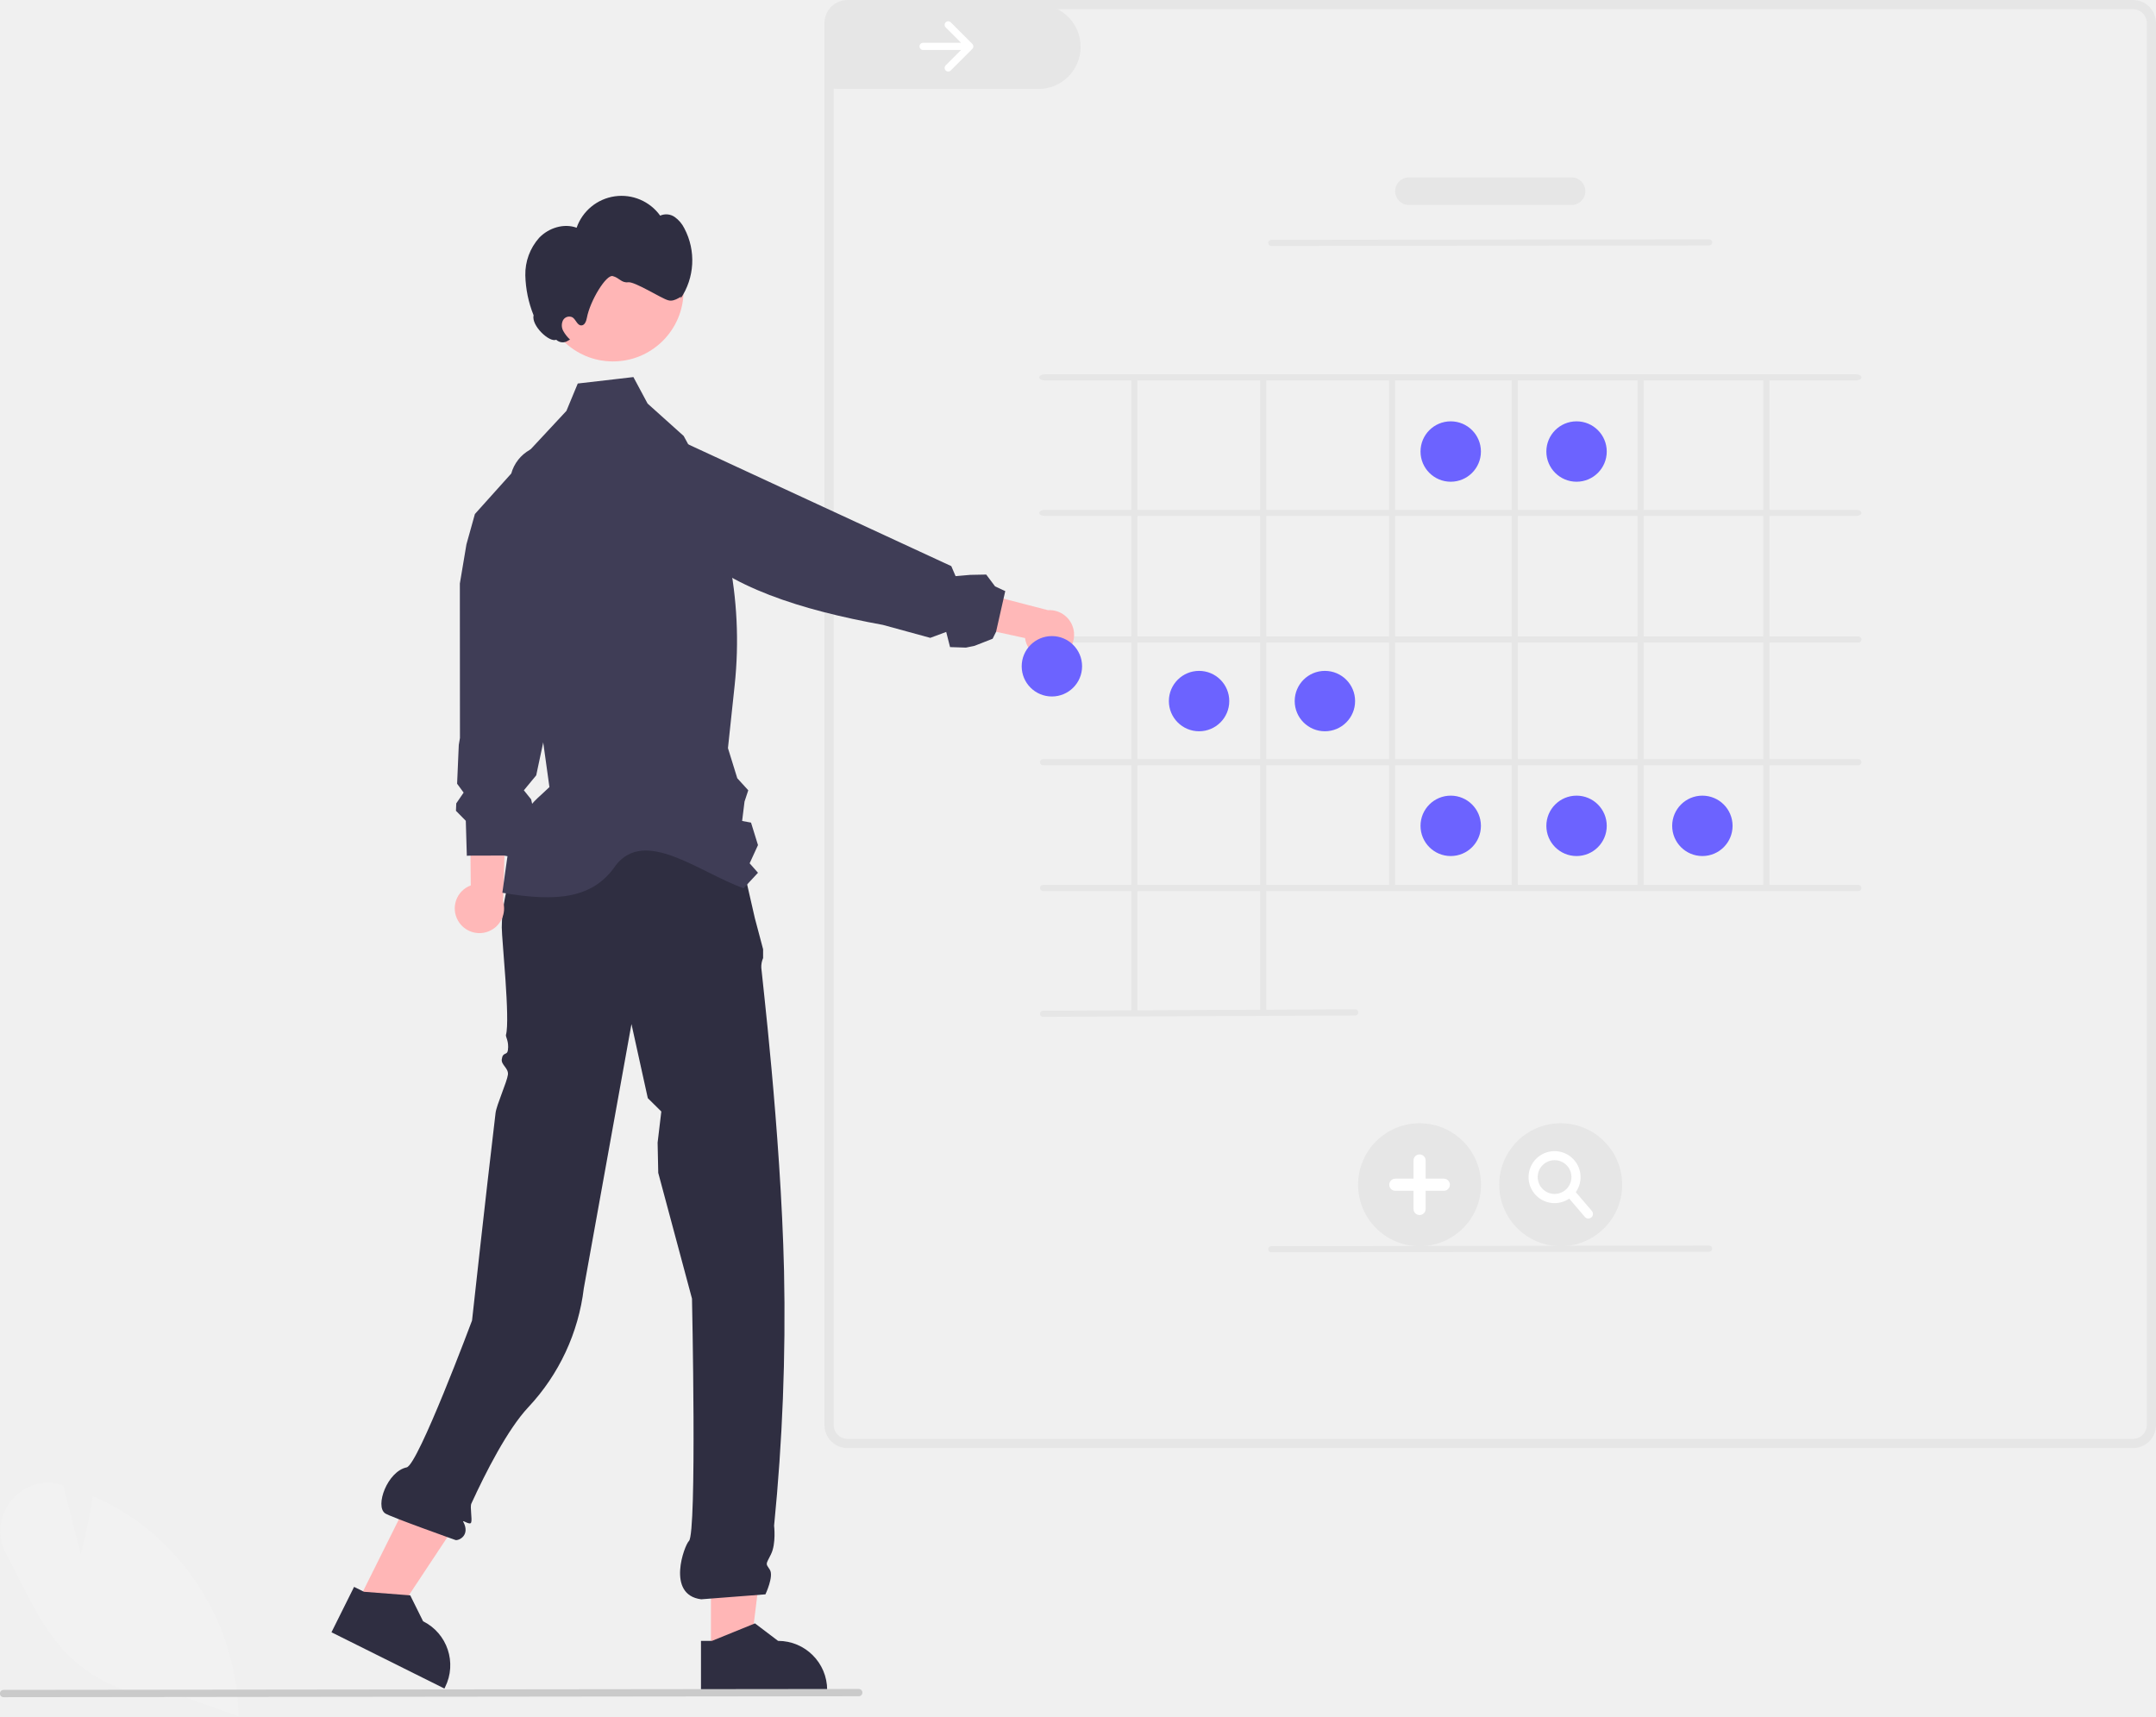
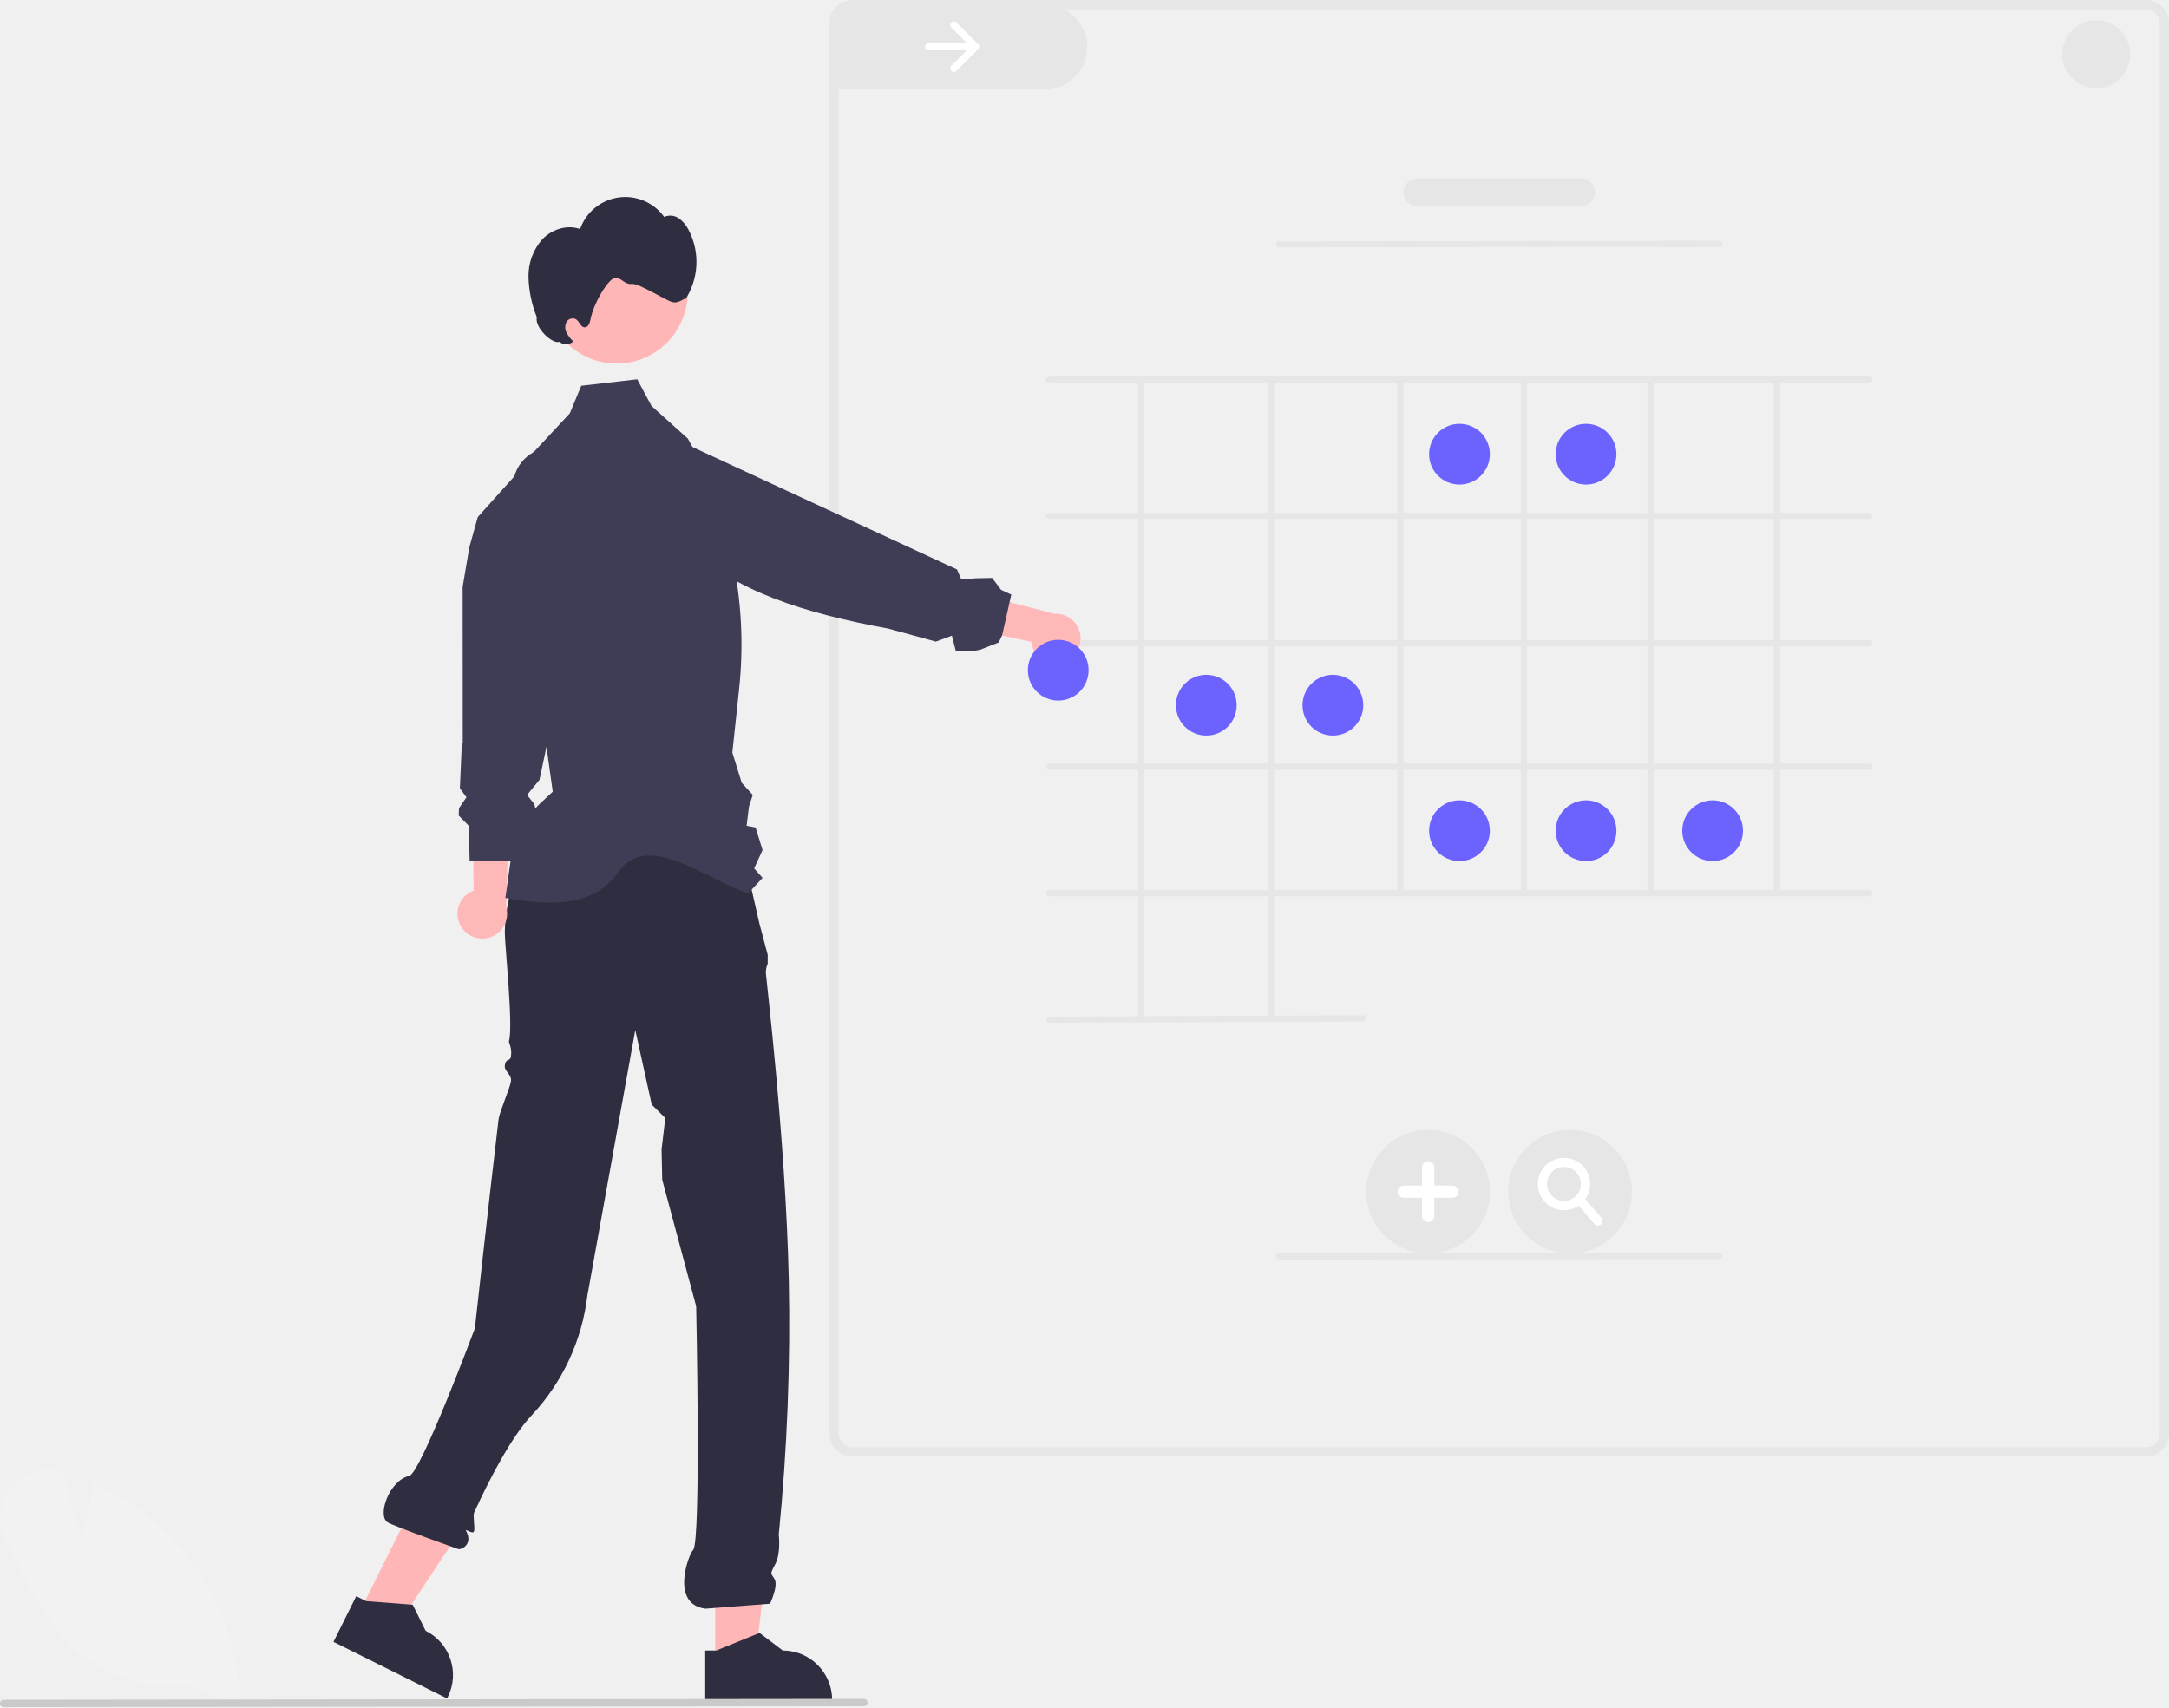
- <svg xmlns="http://www.w3.org/2000/svg" id="bff36fba-3ef8-4288-b7b5-16bd064b41d0" data-name="Layer 1" width="702.74" height="559.403" viewBox="0 0 702.74 559.403">
-   <path d="M600.861,185.787a13.756,13.756,0,0,1-14.004,13.509H521.887c-.235-.006-.471-.012-.706-.03a12.815,12.815,0,0,1-1.811-.248V176.02a4.516,4.516,0,0,1,2.934-4.231h65.048A13.772,13.772,0,0,1,600.861,185.787Z" transform="translate(-248.6298 -170.2985)" fill="#e6e6e6" />
-   <path d="M943.87,170.299h-419a7.242,7.242,0,0,0-2.64.49,7.481,7.481,0,0,0-4.86,7.01v457a7.503,7.503,0,0,0,7.5,7.5h419a7.503,7.503,0,0,0,7.5-7.5v-457A7.503,7.503,0,0,0,943.87,170.299Zm4.5,464.5a4.507,4.507,0,0,1-4.5,4.5h-419a4.507,4.507,0,0,1-4.5-4.5v-457a4.507,4.507,0,0,1,4.5-4.5h419a4.507,4.507,0,0,1,4.5,4.5Z" transform="translate(-248.6298 -170.2985)" fill="#e6e6e6" />
+ <svg xmlns="http://www.w3.org/2000/svg" id="e89dcea8-5ccf-4cb4-ad4b-2cfa7b585f0f" data-name="Layer 1" width="702.74" height="553.208" viewBox="0 0 702.74 553.208">
+   <path d="M600.861,188.884a13.756,13.756,0,0,1-14.004,13.509H521.887c-.235-.006-.471-.012-.706-.03a12.813,12.813,0,0,1-1.811-.248V179.117a4.516,4.516,0,0,1,2.934-4.231h65.048a13.772,13.772,0,0,1,13.509,13.998Z" transform="translate(-248.6298 -173.396)" fill="#e6e6e6" />
+   <path d="M943.87,173.396h-419a7.242,7.242,0,0,0-2.64.49,7.481,7.481,0,0,0-4.86,7.01v457a7.503,7.503,0,0,0,7.5,7.5h419a7.503,7.503,0,0,0,7.5-7.5v-457A7.503,7.503,0,0,0,943.87,173.396Zm4.5,464.5a4.507,4.507,0,0,1-4.5,4.5h-419a4.507,4.507,0,0,1-4.5-4.5v-457a4.507,4.507,0,0,1,4.5-4.5h419a4.507,4.507,0,0,1,4.5,4.5Z" transform="translate(-248.6298 -173.396)" fill="#e6e6e6" />
  <circle cx="472.858" cy="147.178" r="9.843" fill="#6c63ff" />
  <circle cx="513.871" cy="147.178" r="9.843" fill="#6c63ff" />
  <circle cx="390.833" cy="228.518" r="9.843" fill="#6c63ff" />
  <circle cx="431.846" cy="228.518" r="9.843" fill="#6c63ff" />
  <circle cx="472.858" cy="269.187" r="9.843" fill="#6c63ff" />
  <circle cx="513.871" cy="269.187" r="9.843" fill="#6c63ff" />
  <circle cx="554.883" cy="269.187" r="9.843" fill="#6c63ff" />
-   <path d="M556.871,177.571a1.17,1.17,0,0,0-0,1.655l0.0 0,5.023,5.023h-12.386a1.17,1.17,0,0,0,0,2.34h12.386l-5.023,5.023a1.17,1.17,0,0,0,1.655,1.655h0l7.02-7.02a1.17,1.17,0,0,0,0-1.655l-7.02-7.02a1.17,1.17,0,0,0-1.655,0Z" transform="translate(-248.6298 -170.2985)" fill="#fff" />
-   <path d="M853.517,338.477H589.222c-1.023,0-1.852-.448-1.852-1s.829-1,1.852-1H853.517c1.023,0,1.852.448,1.852,1S854.54,338.477,853.517,338.477Z" transform="translate(-248.6298 -170.2985)" fill="#e6e6e6" />
-   <path d="M853.517,294.299H589.222c-1.023,0-1.852-.448-1.852-1s.829-1,1.852-1H853.517c1.023,0,1.852.448,1.852,1S854.54,294.299,853.517,294.299Z" transform="translate(-248.6298 -170.2985)" fill="#e6e6e6" />
-   <path d="M854.369,379.739H588.607a1,1,0,0,1,0-2H854.369a1,1,0,0,1,0,2Z" transform="translate(-248.6298 -170.2985)" fill="#e6e6e6" />
-   <path d="M854.369,419.739H588.607a1,1,0,0,1,0-2H854.369a1,1,0,0,1,0,2Z" transform="translate(-248.6298 -170.2985)" fill="#e6e6e6" />
-   <path d="M854.369,460.739H588.607a1,1,0,0,1,0-2H854.369a1,1,0,0,1,0,2Z" transform="translate(-248.6298 -170.2985)" fill="#e6e6e6" />
-   <path d="M823.37,458.679V293.918c0-.342.448-.62,1-.62s1,.278,1,.62V458.679c0,.342-.448.62-1,.62S823.37,459.021,823.37,458.679Z" transform="translate(-248.6298 -170.2985)" fill="#e6e6e6" />
-   <path d="M782.37,458.679V293.918c0-.342.448-.62,1-.62s1,.278,1,.62V458.679c0,.342-.448.62-1,.62S782.37,459.021,782.37,458.679Z" transform="translate(-248.6298 -170.2985)" fill="#e6e6e6" />
-   <path d="M741.37,458.679V293.918c0-.342.448-.62,1-.62s1,.278,1,.62V458.679c0,.342-.448.62-1,.62S741.37,459.021,741.37,458.679Z" transform="translate(-248.6298 -170.2985)" fill="#e6e6e6" />
-   <path d="M701.37,458.679V293.918c0-.342.448-.62,1-.62s1,.278,1,.62V458.679c0,.342-.448.62-1,.62S701.37,459.021,701.37,458.679Z" transform="translate(-248.6298 -170.2985)" fill="#e6e6e6" />
-   <path d="M659.37,500.522V294.075a1.032,1.032,0,0,1,2,0v206.446a1.032,1.032,0,0,1-2,0Z" transform="translate(-248.6298 -170.2985)" fill="#e6e6e6" />
-   <path d="M617.37,500.522V294.075a1.032,1.032,0,0,1,2,0v206.446a1.032,1.032,0,0,1-2,0Z" transform="translate(-248.6298 -170.2985)" fill="#e6e6e6" />
-   <path d="M588.607,501.74a1,1,0,0,1-.004-2l101.763-.441a1.026,1.026,0,0,1,1.004.996 1.0 1,0,0,1-.996,1.004l-101.763.441Z" transform="translate(-248.6298 -170.2985)" fill="#e6e6e6" />
-   <path d="M663.007,250.477a1,1,0,0,1-.001-2l142.726-.178h.001a1,1,0,0,1,.001,2l-142.726.178Z" transform="translate(-248.6298 -170.2985)" fill="#e6e6e6" />
-   <path d="M711.335,576.502a20.035,20.035,0,1,1,20.035-20.035A20.035,20.035,0,0,1,711.335,576.502Z" transform="translate(-248.6298 -170.2985)" fill="#e6e6e6" />
-   <path d="M719.24,554.49h-5.929v-5.929a1.976,1.976,0,1,0-3.953,0v5.929h-5.929a1.976,1.976,0,0,0,0,3.953h5.929v5.929a1.976,1.976,0,0,0,3.953,0v-5.929h5.929a1.976,1.976,0,1,0,0-3.953Z" transform="translate(-248.6298 -170.2985)" fill="#fff" />
-   <path d="M757.335,576.502a20.035,20.035,0,1,1,20.035-20.035A20.035,20.035,0,0,1,757.335,576.502Z" transform="translate(-248.6298 -170.2985)" fill="#e6e6e6" />
-   <path d="M767.475,564.992l-5.219-6.11a8.476,8.476,0,1,0-2.144,2.109l5.082,5.949a1.5,1.5,0,1,0,2.281-1.948Zm-17.641-11.026a5.5,5.5,0,1,1,5.5,5.5A5.506,5.506,0,0,1,749.835,553.966Z" transform="translate(-248.6298 -170.2985)" fill="#fff" />
-   <path d="M663.007,578.477a1,1,0,0,1-.001-2l142.726-.179h.001a1,1,0,0,1,.001,2l-142.726.179Z" transform="translate(-248.6298 -170.2985)" fill="#e6e6e6" />
+   <path d="M556.871,180.668a1.17,1.17,0,0,0-0,1.655l0.0 0,5.023,5.023h-12.386a1.17,1.17,0,0,0,0,2.34h12.386l-5.023,5.023a1.17,1.17,0,0,0,1.655,1.655h0l7.02-7.02a1.17,1.17,0,0,0,0-1.655l-7.02-7.02a1.17,1.17,0,0,0-1.655,0Z" transform="translate(-248.6298 -173.396)" fill="#fff" />
+   <path d="M853.517,341.574H589.222c-1.023,0-1.852-.448-1.852-1s.829-1,1.852-1H853.517c1.023,0,1.852.448,1.852,1S854.54,341.574,853.517,341.574Z" transform="translate(-248.6298 -173.396)" fill="#e6e6e6" />
+   <path d="M853.517,297.396H589.222c-1.023,0-1.852-.448-1.852-1s.829-1,1.852-1H853.517c1.023,0,1.852.448,1.852,1S854.54,297.396,853.517,297.396Z" transform="translate(-248.6298 -173.396)" fill="#e6e6e6" />
+   <path d="M854.369,382.837H588.607a1,1,0,0,1,0-2H854.369a1,1,0,0,1,0,2Z" transform="translate(-248.6298 -173.396)" fill="#e6e6e6" />
+   <path d="M854.369,422.837H588.607a1,1,0,0,1,0-2H854.369a1,1,0,0,1,0,2Z" transform="translate(-248.6298 -173.396)" fill="#e6e6e6" />
+   <path d="M854.369,463.837H588.607a1,1,0,0,1,0-2H854.369a1,1,0,0,1,0,2Z" transform="translate(-248.6298 -173.396)" fill="#e6e6e6" />
+   <path d="M823.37,461.776V297.016c0-.342.448-.62,1-.62s1,.278,1,.62V461.776c0,.342-.448.62-1,.62S823.37,462.118,823.37,461.776Z" transform="translate(-248.6298 -173.396)" fill="#e6e6e6" />
+   <path d="M782.37,461.776V297.016c0-.342.448-.62,1-.62s1,.278,1,.62V461.776c0,.342-.448.62-1,.62S782.37,462.118,782.37,461.776Z" transform="translate(-248.6298 -173.396)" fill="#e6e6e6" />
+   <path d="M741.37,461.776V297.016c0-.342.448-.62,1-.62s1,.278,1,.62V461.776c0,.342-.448.62-1,.62S741.37,462.118,741.37,461.776Z" transform="translate(-248.6298 -173.396)" fill="#e6e6e6" />
+   <path d="M701.37,461.776V297.016c0-.342.448-.62,1-.62s1,.278,1,.62V461.776c0,.342-.448.62-1,.62S701.37,462.118,701.37,461.776Z" transform="translate(-248.6298 -173.396)" fill="#e6e6e6" />
+   <path d="M659.37,503.619V297.173a1.032,1.032,0,0,1,2,0V503.619a1.032,1.032,0,0,1-2,0Z" transform="translate(-248.6298 -173.396)" fill="#e6e6e6" />
+   <path d="M617.37,503.619V297.173a1.032,1.032,0,0,1,2,0V503.619a1.032,1.032,0,0,1-2,0Z" transform="translate(-248.6298 -173.396)" fill="#e6e6e6" />
+   <path d="M588.607,504.837a1,1,0,0,1-.004-2l101.763-.441a1.026,1.026,0,0,1,1.004.996 1.0 1,0,0,1-.996,1.004l-101.763.441Z" transform="translate(-248.6298 -173.396)" fill="#e6e6e6" />
+   <path d="M663.007,253.574a1,1,0,0,1-.001-2l142.726-.178h.001a1,1,0,0,1,.001,2l-142.726.178Z" transform="translate(-248.6298 -173.396)" fill="#e6e6e6" />
+   <path d="M711.335,579.599a20.035,20.035,0,1,1,20.035-20.035A20.035,20.035,0,0,1,711.335,579.599Z" transform="translate(-248.6298 -173.396)" fill="#e6e6e6" />
+   <path d="M719.24,557.587h-5.929v-5.929a1.976,1.976,0,1,0-3.953,0v5.929h-5.929a1.976,1.976,0,1,0,0,3.953h5.929v5.929a1.976,1.976,0,1,0,3.953,0V561.54h5.929a1.976,1.976,0,1,0,0-3.953Z" transform="translate(-248.6298 -173.396)" fill="#fff" />
+   <path d="M757.335,579.599a20.035,20.035,0,1,1,20.035-20.035A20.035,20.035,0,0,1,757.335,579.599Z" transform="translate(-248.6298 -173.396)" fill="#e6e6e6" />
+   <path d="M767.475,568.089l-5.219-6.11a8.476,8.476,0,1,0-2.144,2.109l5.082,5.949a1.5,1.5,0,0,0,2.281-1.948Zm-17.641-11.026a5.5,5.5,0,1,1,5.5,5.5A5.506,5.506,0,0,1,749.835,557.064Z" transform="translate(-248.6298 -173.396)" fill="#fff" />
+   <path d="M663.007,581.575a1,1,0,0,1-.001-2l142.726-.179h.001a1,1,0,0,1,.001,2l-142.726.179Z" transform="translate(-248.6298 -173.396)" fill="#e6e6e6" />
  <polygon points="231.731 539.012 244.488 539.011 250.557 489.808 231.729 489.809 231.731 539.012" fill="#ffb6b6" />
-   <path d="M477.112,705.144v16.53h41.13V721.154a16.013,16.013,0,0,0-16.01-16.01l-7.52-5.7-.39.16-13.62,5.54Z" transform="translate(-248.6298 -170.2985)" fill="#2f2e41" />
+   <path d="M477.112,708.241v16.53h41.13v-.52a16.013,16.013,0,0,0-16.01-16.01l-7.52-5.7-.39.16-13.62,5.54Z" transform="translate(-248.6298 -173.396)" fill="#2f2e41" />
  <polygon points="116.468 522.427 127.885 528.117 155.266 486.788 138.415 478.39 116.468 522.427" fill="#ffb6b6" />
-   <path d="M356.672,702.344l36.81,18.34.23-.46a16.002,16.002,0,0,0-7.18-21.47l-4.19-8.45-.44-.03-14.64-1.13-.3-.15L364.042,687.544Z" transform="translate(-248.6298 -170.2985)" fill="#2f2e41" />
-   <path d="M489.013,444.844l-70.341,2.462-.49-.712s-6,14-6,26c0,3.99,2.775,30.085,1.364,35.022-.175.614,1.032,2.119.636,4.978-.257,1.855-1.674.428-2,3-.234,1.846,2.261,2.865,2,5-.285,2.333-3.717,9.889-4.026,12.484-3.289,27.626-7.667,67.648-7.667,67.648s-17.587,47.103-21.307,47.869c-6.245,1.284-10.46,12.639-7,15,1.648,1.124,22.945,8.689,22.945,8.689,1.17.212,4.831-1.624,2.499-5.967-.429-.799,2.131,1.235,2.557.278.453-1.018-.436-5.067.082-6.197,4.654-10.143,11.8-24.2,18.572-31.418a68.601,68.601,0,0,0,18.085-38.765l15.533-86.125,5.323,24.152,4.405,4.353-1.208,10.149.208,9.851,11,41s1.65,76.568-1,79c-1.435,1.317-7.525,17.538,4,19l20.938-1.615s2.821-5.945,1.411-8.061-1.326-1.538.395-5.001,1.016-9.33,1.016-9.33a691.206,691.206,0,0,0,3.241-82.993c-1.05-45.503-7.41-97.777-7.41-98.842a7.035,7.035,0,0,1,.586-3.173v-2.872l-2.702-10.177Z" transform="translate(-248.6298 -170.2985)" fill="#2f2e41" />
-   <path d="M397.946,470.43a7.988,7.988,0,0,1,4.133-11.53l-.505-50.541,12.466,7.886-1.433,47.902a8.031,8.031,0,0,1-14.661,6.283Z" transform="translate(-248.6298 -170.2985)" fill="#ffb8b8" />
-   <path d="M400.792,449.242l1.061-.051.126.003,3.926-.014,6.466-.014.468-.007.211.04,2.207.384.091-.592,4.303-8.219,3.308-4.551-1.204-5.362-2.374-2.957,4.032-4.886.509-2.413,3.375-15.87,11.186-52.639.001-.032.235-1.117,3.638-17.101-1.121-4.3-1.249-4.721a12.905,12.905,0,0,0-5.216-7.35,12.741,12.741,0,0,0-3.631-1.696,12.476,12.476,0,0,0-5.082-.418l-.019.006a12.872,12.872,0,0,0-2.833.685l-.364.142a12.948,12.948,0,0,0-1.477.711,12.749,12.749,0,0,0-6.09,7.739l-11.853,13.203-2.085,7.471-.67,2.399-2.149,12.79.032,50.333-.383,2.28-.544,12.636,2.126,2.897-2.402,3.511-.082,1.928-.016.496,3.207,3.257.205,7.025Z" transform="translate(-248.6298 -170.2985)" fill="#3f3d56" />
-   <path d="M412.37,461.299c17.761,3.072,29.671,1.902,37-9,9.562-12.176,26.951,2.201,41.623,7.547l1.74-1.88,2.96-3.19-2.72-3.08,2.72-5.94-2.27-7.33-2.9-.53.78-6.31,1.22-3.69-3.58-3.93-3.04-9.81,2.19-20.53a136.761,136.761,0,0,0-16.62-81.22l-8.31-7.46-3.45-3.1-4.63-8.64-4.89.57-13.24,1.53-.45,1.08-3.25,7.84-11.807,12.682a17.263,17.263,0,0,0-4.543,13.468v0l.34,3.42.25,2.46,1.18,11.84,4.81,48.37.36,2.57,3.87,27.81c-6.29,6.08-6.673,4.753-9.343,15.453-.3,1.19-3.78,3.84-4,5C414.06,448.939,412.37,461.299,412.37,461.299Z" transform="translate(-248.6298 -170.2985)" fill="#3f3d56" />
+   <path d="M356.672,705.441l36.81,18.34.23-.46a16.002,16.002,0,0,0-7.18-21.47l-4.19-8.45-.44-.03-14.64-1.13-.3-.15-2.92-1.45Z" transform="translate(-248.6298 -173.396)" fill="#2f2e41" />
+   <path d="M489.013,447.942l-70.341,2.462-.49-.712s-6,14-6,26c0,3.99,2.775,30.085,1.364,35.022-.175.614,1.032,2.119.636,4.978-.257,1.855-1.674.428-2,3-.234,1.846,2.261,2.865,2,5-.285,2.333-3.717,9.889-4.026,12.484-3.289,27.626-7.667,67.648-7.667,67.648s-17.587,47.103-21.307,47.869c-6.245,1.284-10.46,12.639-7,15,1.648,1.124,22.945,8.689,22.945,8.689,1.17.212,4.831-1.624,2.499-5.967-.429-.799,2.131,1.235,2.557.278.453-1.018-.436-5.067.082-6.197,4.654-10.143,11.8-24.2,18.572-31.418a68.601,68.601,0,0,0,18.085-38.765l15.533-86.125,5.323,24.152,4.405,4.353-1.208,10.149.208,9.851,11,41s1.65,76.568-1,79c-1.435,1.317-7.525,17.538,4,19l20.938-1.615s2.821-5.945,1.411-8.061-1.326-1.538.395-5.001,1.016-9.33,1.016-9.33a691.206,691.206,0,0,0,3.241-82.993c-1.05-45.503-7.41-97.777-7.41-98.842a7.035,7.035,0,0,1,.586-3.173v-2.872l-2.702-10.177Z" transform="translate(-248.6298 -173.396)" fill="#2f2e41" />
+   <path d="M397.946,473.527a7.988,7.988,0,0,1,4.133-11.53l-.505-50.541,12.466,7.886L412.607,467.244A8.031,8.031,0,0,1,397.946,473.527Z" transform="translate(-248.6298 -173.396)" fill="#ffb8b8" />
+   <path d="M400.792,452.34l1.061-.051.126.003,3.926-.014,6.466-.014.468-.007.211.04,2.207.384.091-.592,4.303-8.219,3.308-4.551-1.204-5.362-2.374-2.957,4.032-4.886.509-2.413,3.375-15.87L438.486,355.193l.001-.032.235-1.117L442.36,336.944l-1.121-4.3-1.249-4.721a12.905,12.905,0,0,0-5.216-7.35,12.74,12.74,0,0,0-3.631-1.696,12.476,12.476,0,0,0-5.082-.418l-.019.006a12.871,12.871,0,0,0-2.833.685l-.364.142a12.946,12.946,0,0,0-1.477.711,12.749,12.749,0,0,0-6.09,7.739l-11.853,13.203-2.085,7.471-.67,2.399-2.149,12.79.032,50.333-.383,2.28-.544,12.636,2.126,2.897-2.402,3.511-.082,1.927-.016.496,3.207,3.257.205,7.025Z" transform="translate(-248.6298 -173.396)" fill="#3f3d56" />
+   <path d="M412.37,464.396c17.761,3.072,29.671,1.902,37-9,9.562-12.176,26.951,2.201,41.623,7.547l1.74-1.88,2.96-3.19-2.72-3.08,2.72-5.94-2.27-7.33-2.9-.53.78-6.31,1.22-3.69-3.58-3.93-3.04-9.81,2.19-20.53a136.761,136.761,0,0,0-16.62-81.22l-8.31-7.46-3.45-3.1-4.63-8.64-4.89.57-13.24,1.53-.45,1.08-3.25,7.84-11.807,12.682a17.263,17.263,0,0,0-4.543,13.468h0l.34,3.42.25,2.46,1.18,11.84,4.81,48.37.36,2.57,3.87,27.81c-6.29,6.08-6.673,4.753-9.343,15.453-.3,1.19-3.78,3.84-4,5C414.06,452.036,412.37,464.396,412.37,464.396Z" transform="translate(-248.6298 -173.396)" fill="#3f3d56" />
  <circle cx="199.802" cy="94.813" r="22.996" fill="#ffb6b6" />
-   <path d="M424.372,247.801c3.087-3.214,8.018-4.799,12.204-3.274a15.512,15.512,0,0,1,27.237-3.939,4.823,4.823,0,0,1,4.721.434,9.946,9.946,0,0,1,3.177,3.749,22.321,22.321,0,0,1-1.253,22.888c.9-1.817-1.63,1.313-4.097.493-2.118-.555-10.82-6.135-12.992-5.853-2.171.282-2.876-1.469-5-2-2.08-.665-7.392,7.935-8.456,13.626-.202,1.079-.691,2.418-1.788,2.443-1.351.03-1.755-1.904-2.895-2.631a2.325,2.325,0,0,0-3.088.946,3.791,3.791,0,0,0,.065,3.47,11.202,11.202,0,0,0,2.218,2.83l-.59.324a3.08,3.08,0,0,1-3.909-.265c-2.196.991-8.17-4.597-7.377-7.978a37.403,37.403,0,0,1-2.693-13.019A17.869,17.869,0,0,1,424.372,247.801Z" transform="translate(-248.6298 -170.2985)" fill="#2f2e41" />
-   <path d="M593.063,384.876a7.988,7.988,0,0,1-10.323-6.593l-49.389-10.742,10.46-10.401,46.385,12.046A8.031,8.031,0,0,1,593.063,384.876Z" transform="translate(-248.6298 -170.2985)" fill="#ffb8b8" />
-   <path d="M459.591,313.577a12.884,12.884,0,0,0-7.805,2.999,12.495,12.495,0,0,0-2.986,3.62,12.683,12.683,0,0,0-1.529,4.866l.001.01a12.806,12.806,0,0,0,6.651,12.561l16.27,8.817,2.061,1.114c13.863,14.129,37.238,21.515,64.129,26.415l15.46,4.229,5.197-1.929,1.258,4.941,5.175.169,2.814-.585,5.888-2.309,1.124-2.261-.001-.01,2.416-10.72.016-.071-.001-.01.563-2.453-3.32-1.536-2.888-3.858-5.223.105-4.763.415-1.395-3.264-60.358-27.93-12.498-5.789-.031-.018-.595-.279L468.918,313.272l-4.439.141Z" transform="translate(-248.6298 -170.2985)" fill="#3f3d56" />
+   <path d="M424.372,250.899c3.087-3.214,8.018-4.799,12.204-3.274a15.512,15.512,0,0,1,27.237-3.939,4.823,4.823,0,0,1,4.721.434,9.946,9.946,0,0,1,3.177,3.749,22.321,22.321,0,0,1-1.253,22.888c.9-1.817-1.63,1.313-4.097.493-2.118-.555-10.82-6.135-12.992-5.853-2.171.282-2.876-1.469-5-2-2.08-.665-7.392,7.935-8.456,13.626-.202,1.079-.691,2.418-1.788,2.443-1.351.03-1.755-1.904-2.895-2.631a2.325,2.325,0,0,0-3.088.946,3.791,3.791,0,0,0,.065,3.47,11.203,11.203,0,0,0,2.218,2.83l-.59.324a3.08,3.08,0,0,1-3.909-.265c-2.196.991-8.17-4.597-7.377-7.978a37.403,37.403,0,0,1-2.693-13.019A17.869,17.869,0,0,1,424.372,250.899Z" transform="translate(-248.6298 -173.396)" fill="#2f2e41" />
+   <path d="M593.063,387.973a7.988,7.988,0,0,1-10.323-6.593l-49.389-10.742,10.46-10.401,46.385,12.046A8.031,8.031,0,0,1,593.063,387.973Z" transform="translate(-248.6298 -173.396)" fill="#ffb8b8" />
+   <path d="M459.591,316.675a12.884,12.884,0,0,0-7.805,2.999,12.495,12.495,0,0,0-2.986,3.62,12.683,12.683,0,0,0-1.529,4.866l.001.01a12.806,12.806,0,0,0,6.651,12.561l16.27,8.817,2.061,1.114c13.863,14.129,37.238,21.515,64.129,26.415l15.46,4.229,5.197-1.929,1.258,4.941,5.175.169,2.814-.585,5.888-2.309,1.124-2.261-.001-.01,2.416-10.72.016-.071-.001-.01.563-2.453-3.32-1.536-2.888-3.858-5.223.105-4.763.415-1.395-3.264-60.358-27.93-12.498-5.789-.031-.018-.595-.279L468.918,316.37l-4.439.141Z" transform="translate(-248.6298 -173.396)" fill="#3f3d56" />
  <circle cx="342.858" cy="217.178" r="9.843" fill="#6c63ff" />
-   <path d="M309.323,723.609a48.675,48.675,0,0,1-39.259-14.645c-6.591-6.949-11.113-15.892-15.487-24.542-1.273-2.517-2.589-5.12-3.928-7.614A15.534,15.534,0,0,1,252.26,659.476a15.272,15.272,0,0,1,16.303-5.209l.638.184,5.744,22.414c.857-3.343,2.696-10.876,3.858-18.256l.098-.618.572.255a78.132,78.132,0,0,1,16.786,10.115,80.529,80.529,0,0,1,30.112,60.643l.015.697Z" transform="translate(-248.6298 -170.2985)" fill="#f2f2f2" />
-   <path d="M528.57,723.199l-278.75.307a1.191,1.191,0,1,1,0-2.381l278.75-.307a1.191,1.191,0,0,1,0,2.381Z" transform="translate(-248.6298 -170.2985)" fill="#cacaca" />
-   <path d="M760.87,237.119h-53a4.5,4.5,0,0,1,0-9h53a4.5,4.5,0,0,1,0,9Z" transform="translate(-248.6298 -170.2985)" fill="#e6e6e6" />
+   <path d="M309.323,719.706A48.675,48.675,0,0,1,270.064,705.061c-6.591-6.949-11.113-15.892-15.487-24.542-1.273-2.517-2.589-5.12-3.928-7.614A15.534,15.534,0,0,1,252.26,655.573a15.272,15.272,0,0,1,16.303-5.209l.638.184,5.744,22.414c.857-3.343,2.696-10.876,3.858-18.256l.098-.618.572.255a78.132,78.132,0,0,1,16.786,10.115,80.529,80.529,0,0,1,30.112,60.643l.015.697Z" transform="translate(-248.6298 -173.396)" fill="#f2f2f2" />
+   <path d="M528.57,726.297l-278.75.307a1.191,1.191,0,1,1,0-2.381l278.75-.307a1.191,1.191,0,0,1,0,2.381Z" transform="translate(-248.6298 -173.396)" fill="#cacaca" />
+   <path d="M760.87,240.217h-53a4.5,4.5,0,0,1,0-9h53a4.5,4.5,0,0,1,0,9Z" transform="translate(-248.6298 -173.396)" fill="#e6e6e6" />
+   <path d="M927.804,202.003a11.018,11.018,0,1,1,11.018-11.018A11.018,11.018,0,0,1,927.804,202.003Z" transform="translate(-248.6298 -173.396)" fill="#e6e6e6" />
</svg>
